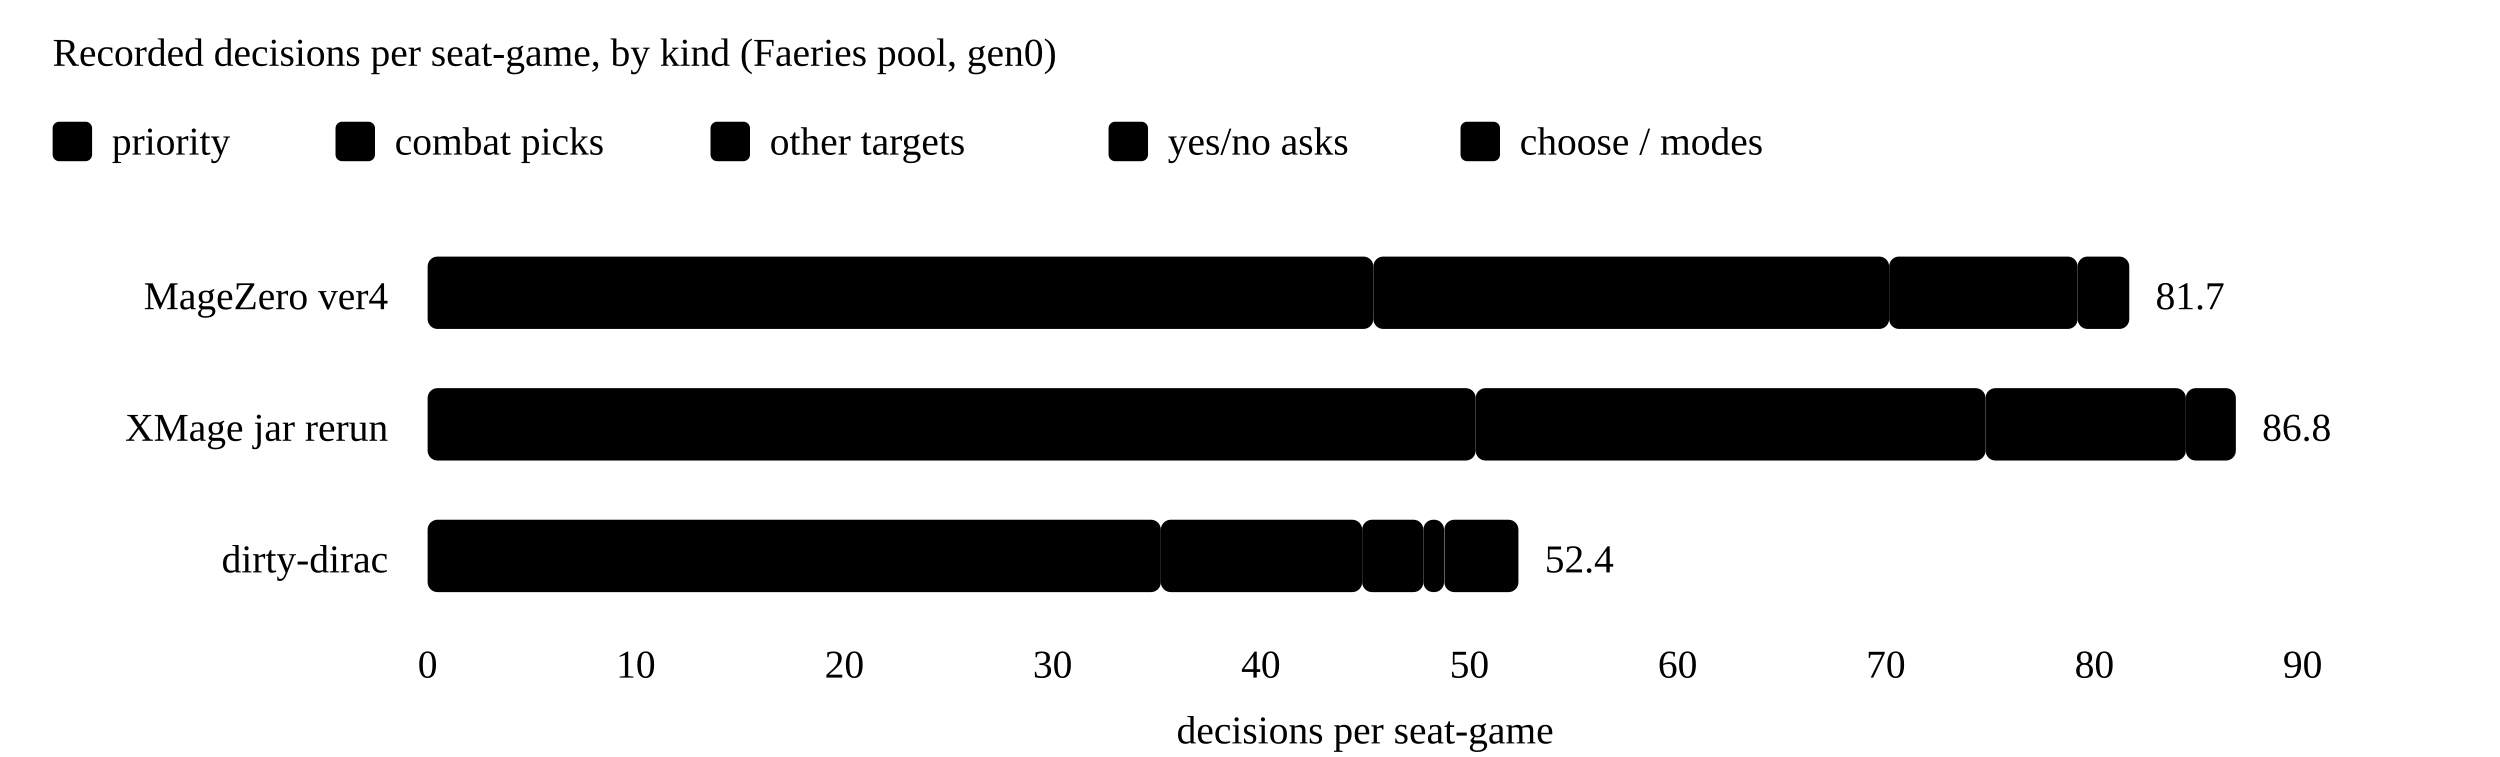
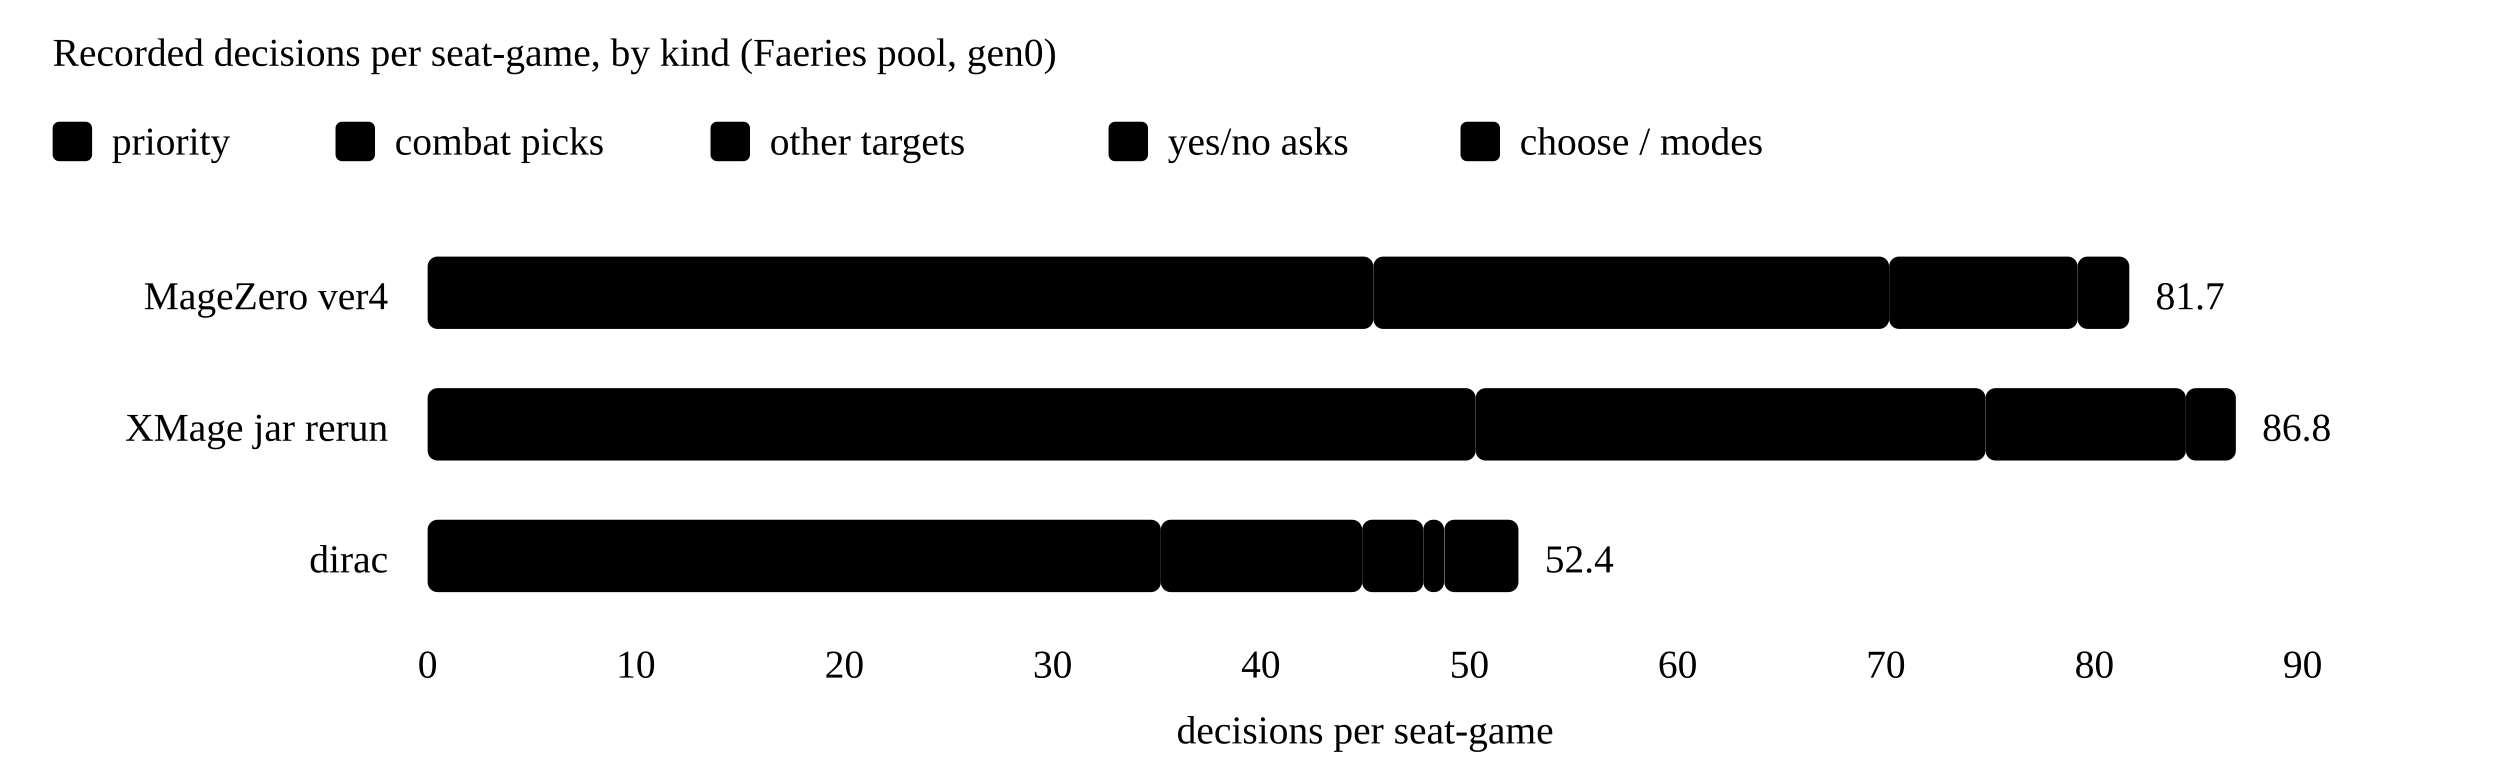
- <svg xmlns="http://www.w3.org/2000/svg" class="mzc" viewBox="0 0 760 230" role="img" aria-label="Recorded decisions per seat-game by kind: XMage 82-87, dirty-dirac 52">
+ <svg xmlns="http://www.w3.org/2000/svg" class="mzc" viewBox="0 0 760 230" role="img" aria-label="Recorded decisions per seat-game by kind: XMage 82-87, dirac 52">
  <text x="16.0" y="20.0" class="mz-title" text-anchor="start">Recorded decisions per seat-game, by kind (Faeries pool, gen0)</text>
  <rect class="s1" x="16" y="37" width="12" height="12" rx="2" style="stroke:none" />
  <text x="34.0" y="47.0" text-anchor="start">priority</text>
  <rect class="s2" x="102" y="37" width="12" height="12" rx="2" style="stroke:none" />
  <text x="120.0" y="47.0" text-anchor="start">combat picks</text>
  <rect class="s3" x="216" y="37" width="12" height="12" rx="2" style="stroke:none" />
  <text x="234.0" y="47.0" text-anchor="start">other targets</text>
  <rect class="seg4" x="337" y="37" width="12" height="12" rx="2" style="stroke:none" />
  <text x="355.0" y="47.0" text-anchor="start">yes/no asks</text>
  <rect class="seg5" x="444" y="37" width="12" height="12" rx="2" style="stroke:none" />
  <text x="462.0" y="47.0" text-anchor="start">choose / modes</text>
  <line class="mz-grid" x1="130.0" y1="64" x2="130.0" y2="190" />
  <text x="130.0" y="206.0" class="mz-muted" text-anchor="middle">0</text>
  <line class="mz-grid" x1="193.3" y1="64" x2="193.3" y2="190" />
  <text x="193.3" y="206.0" class="mz-muted" text-anchor="middle">10</text>
  <line class="mz-grid" x1="256.7" y1="64" x2="256.7" y2="190" />
  <text x="256.7" y="206.0" class="mz-muted" text-anchor="middle">20</text>
  <line class="mz-grid" x1="320.0" y1="64" x2="320.0" y2="190" />
  <text x="320.0" y="206.0" class="mz-muted" text-anchor="middle">30</text>
  <line class="mz-grid" x1="383.3" y1="64" x2="383.3" y2="190" />
  <text x="383.3" y="206.0" class="mz-muted" text-anchor="middle">40</text>
  <line class="mz-grid" x1="446.7" y1="64" x2="446.7" y2="190" />
  <text x="446.7" y="206.0" class="mz-muted" text-anchor="middle">50</text>
  <line class="mz-grid" x1="510.0" y1="64" x2="510.0" y2="190" />
  <text x="510.0" y="206.0" class="mz-muted" text-anchor="middle">60</text>
  <line class="mz-grid" x1="573.3" y1="64" x2="573.3" y2="190" />
  <text x="573.3" y="206.0" class="mz-muted" text-anchor="middle">70</text>
  <line class="mz-grid" x1="636.7" y1="64" x2="636.7" y2="190" />
  <text x="636.7" y="206.0" class="mz-muted" text-anchor="middle">80</text>
  <line class="mz-grid" x1="700.0" y1="64" x2="700.0" y2="190" />
  <text x="700.0" y="206.0" class="mz-muted" text-anchor="middle">90</text>
  <text x="118.0" y="94.0" text-anchor="end">MageZero ver4</text>
  <g>
    <rect class="seg s1" x="130.0" y="78" width="287.5" height="22" rx="3" />
  </g>
  <g>
    <rect class="seg s2" x="417.5" y="78" width="156.8" height="22" rx="3" />
  </g>
  <g>
    <rect class="seg s3" x="574.3" y="78" width="57.3" height="22" rx="3" />
  </g>
  <g>
    <rect class="seg seg4" x="631.6" y="78" width="15.7" height="22" rx="3" />
  </g>
  <text x="655.3" y="94.0" text-anchor="start">81.7</text>
  <text x="118.0" y="134.0" text-anchor="end">XMage jar rerun</text>
  <g>
    <rect class="seg s1" x="130.0" y="118" width="318.6" height="22" rx="3" />
  </g>
  <g>
    <rect class="seg s2" x="448.6" y="118" width="155.0" height="22" rx="3" />
  </g>
  <g>
    <rect class="seg s3" x="603.6" y="118" width="60.9" height="22" rx="3" />
  </g>
  <g>
    <rect class="seg seg4" x="664.5" y="118" width="15.2" height="22" rx="3" />
  </g>
  <text x="687.7" y="134.0" text-anchor="start">86.8</text>
-   <text x="118.0" y="174.0" text-anchor="end">dirty-dirac</text>
+   <text x="118.0" y="174.0" text-anchor="end">dirac</text>
  <g>
    <rect class="seg s1" x="130.0" y="158" width="222.9" height="22" rx="3" />
  </g>
  <g>
    <rect class="seg s2" x="352.9" y="158" width="61.2" height="22" rx="3" />
  </g>
  <g>
    <rect class="seg s3" x="414.1" y="158" width="18.6" height="22" rx="3" />
  </g>
  <g>
    <rect class="seg seg4" x="432.7" y="158" width="6.3" height="22" rx="3" />
  </g>
  <g>
    <rect class="seg seg5" x="439.1" y="158" width="22.5" height="22" rx="3" />
  </g>
  <text x="469.6" y="174.0" text-anchor="start">52.4</text>
  <text x="415.0" y="226.0" class="mz-muted" text-anchor="middle">decisions per seat-game</text>
</svg>
